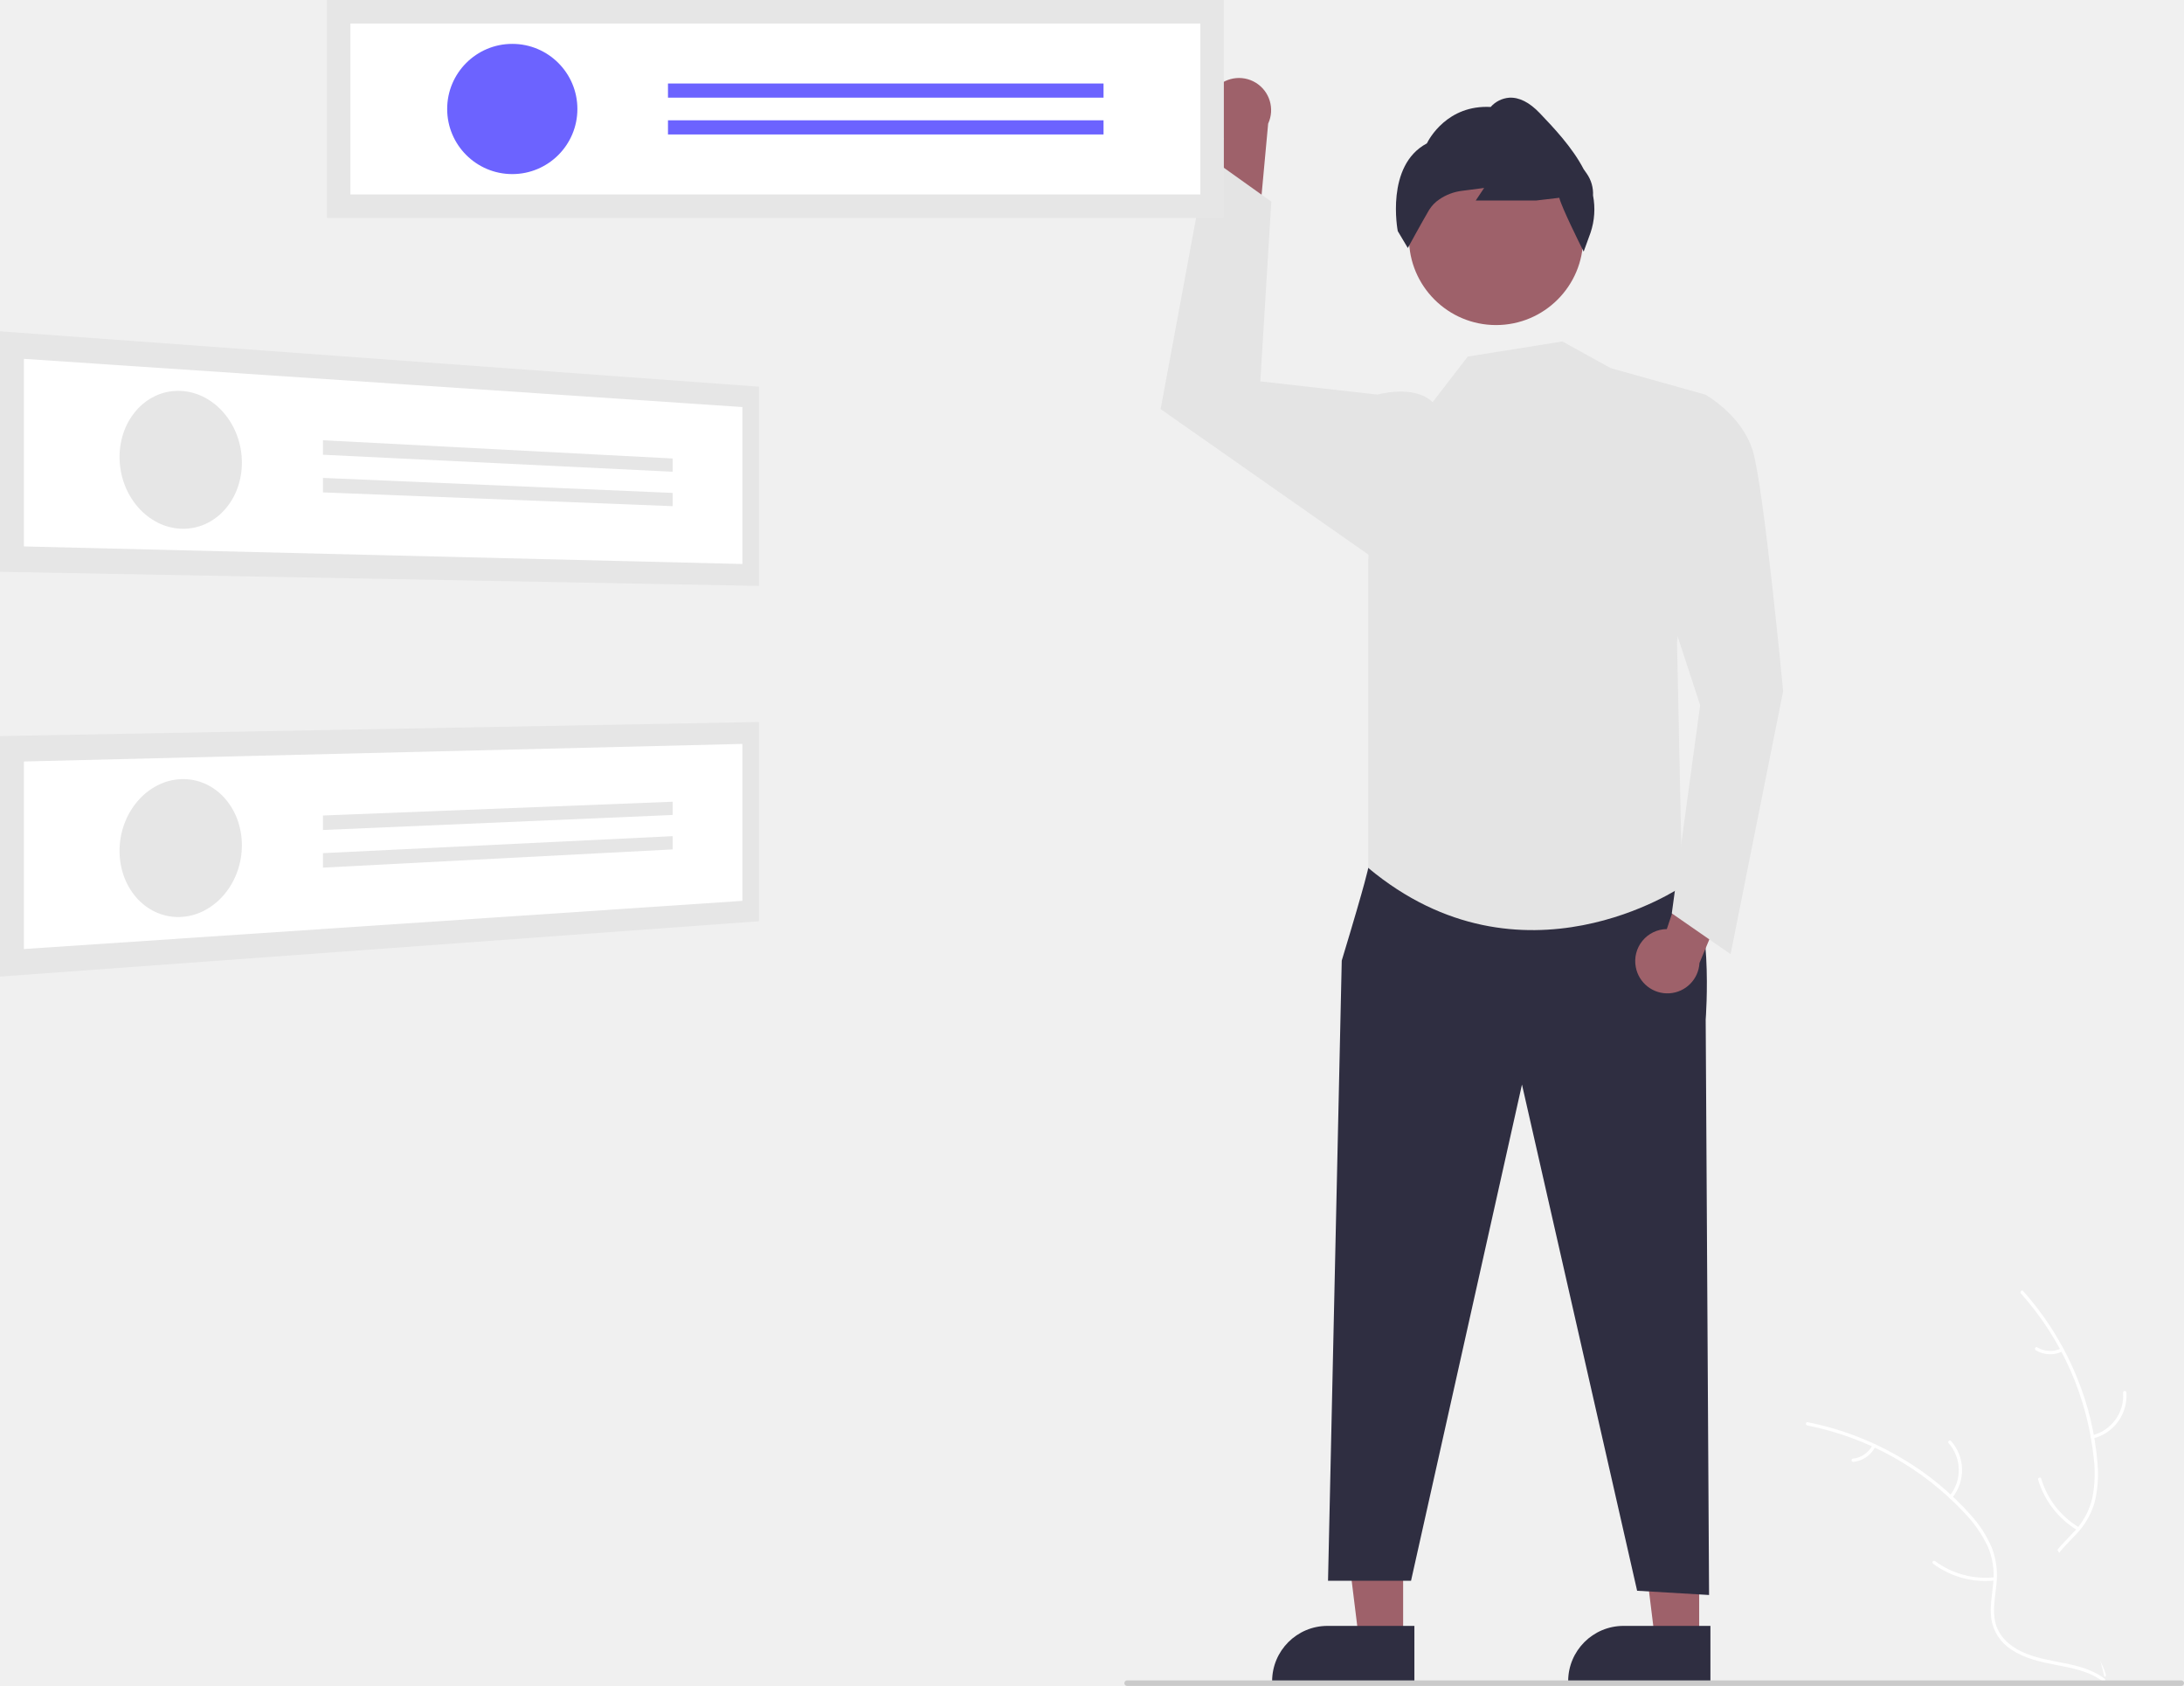
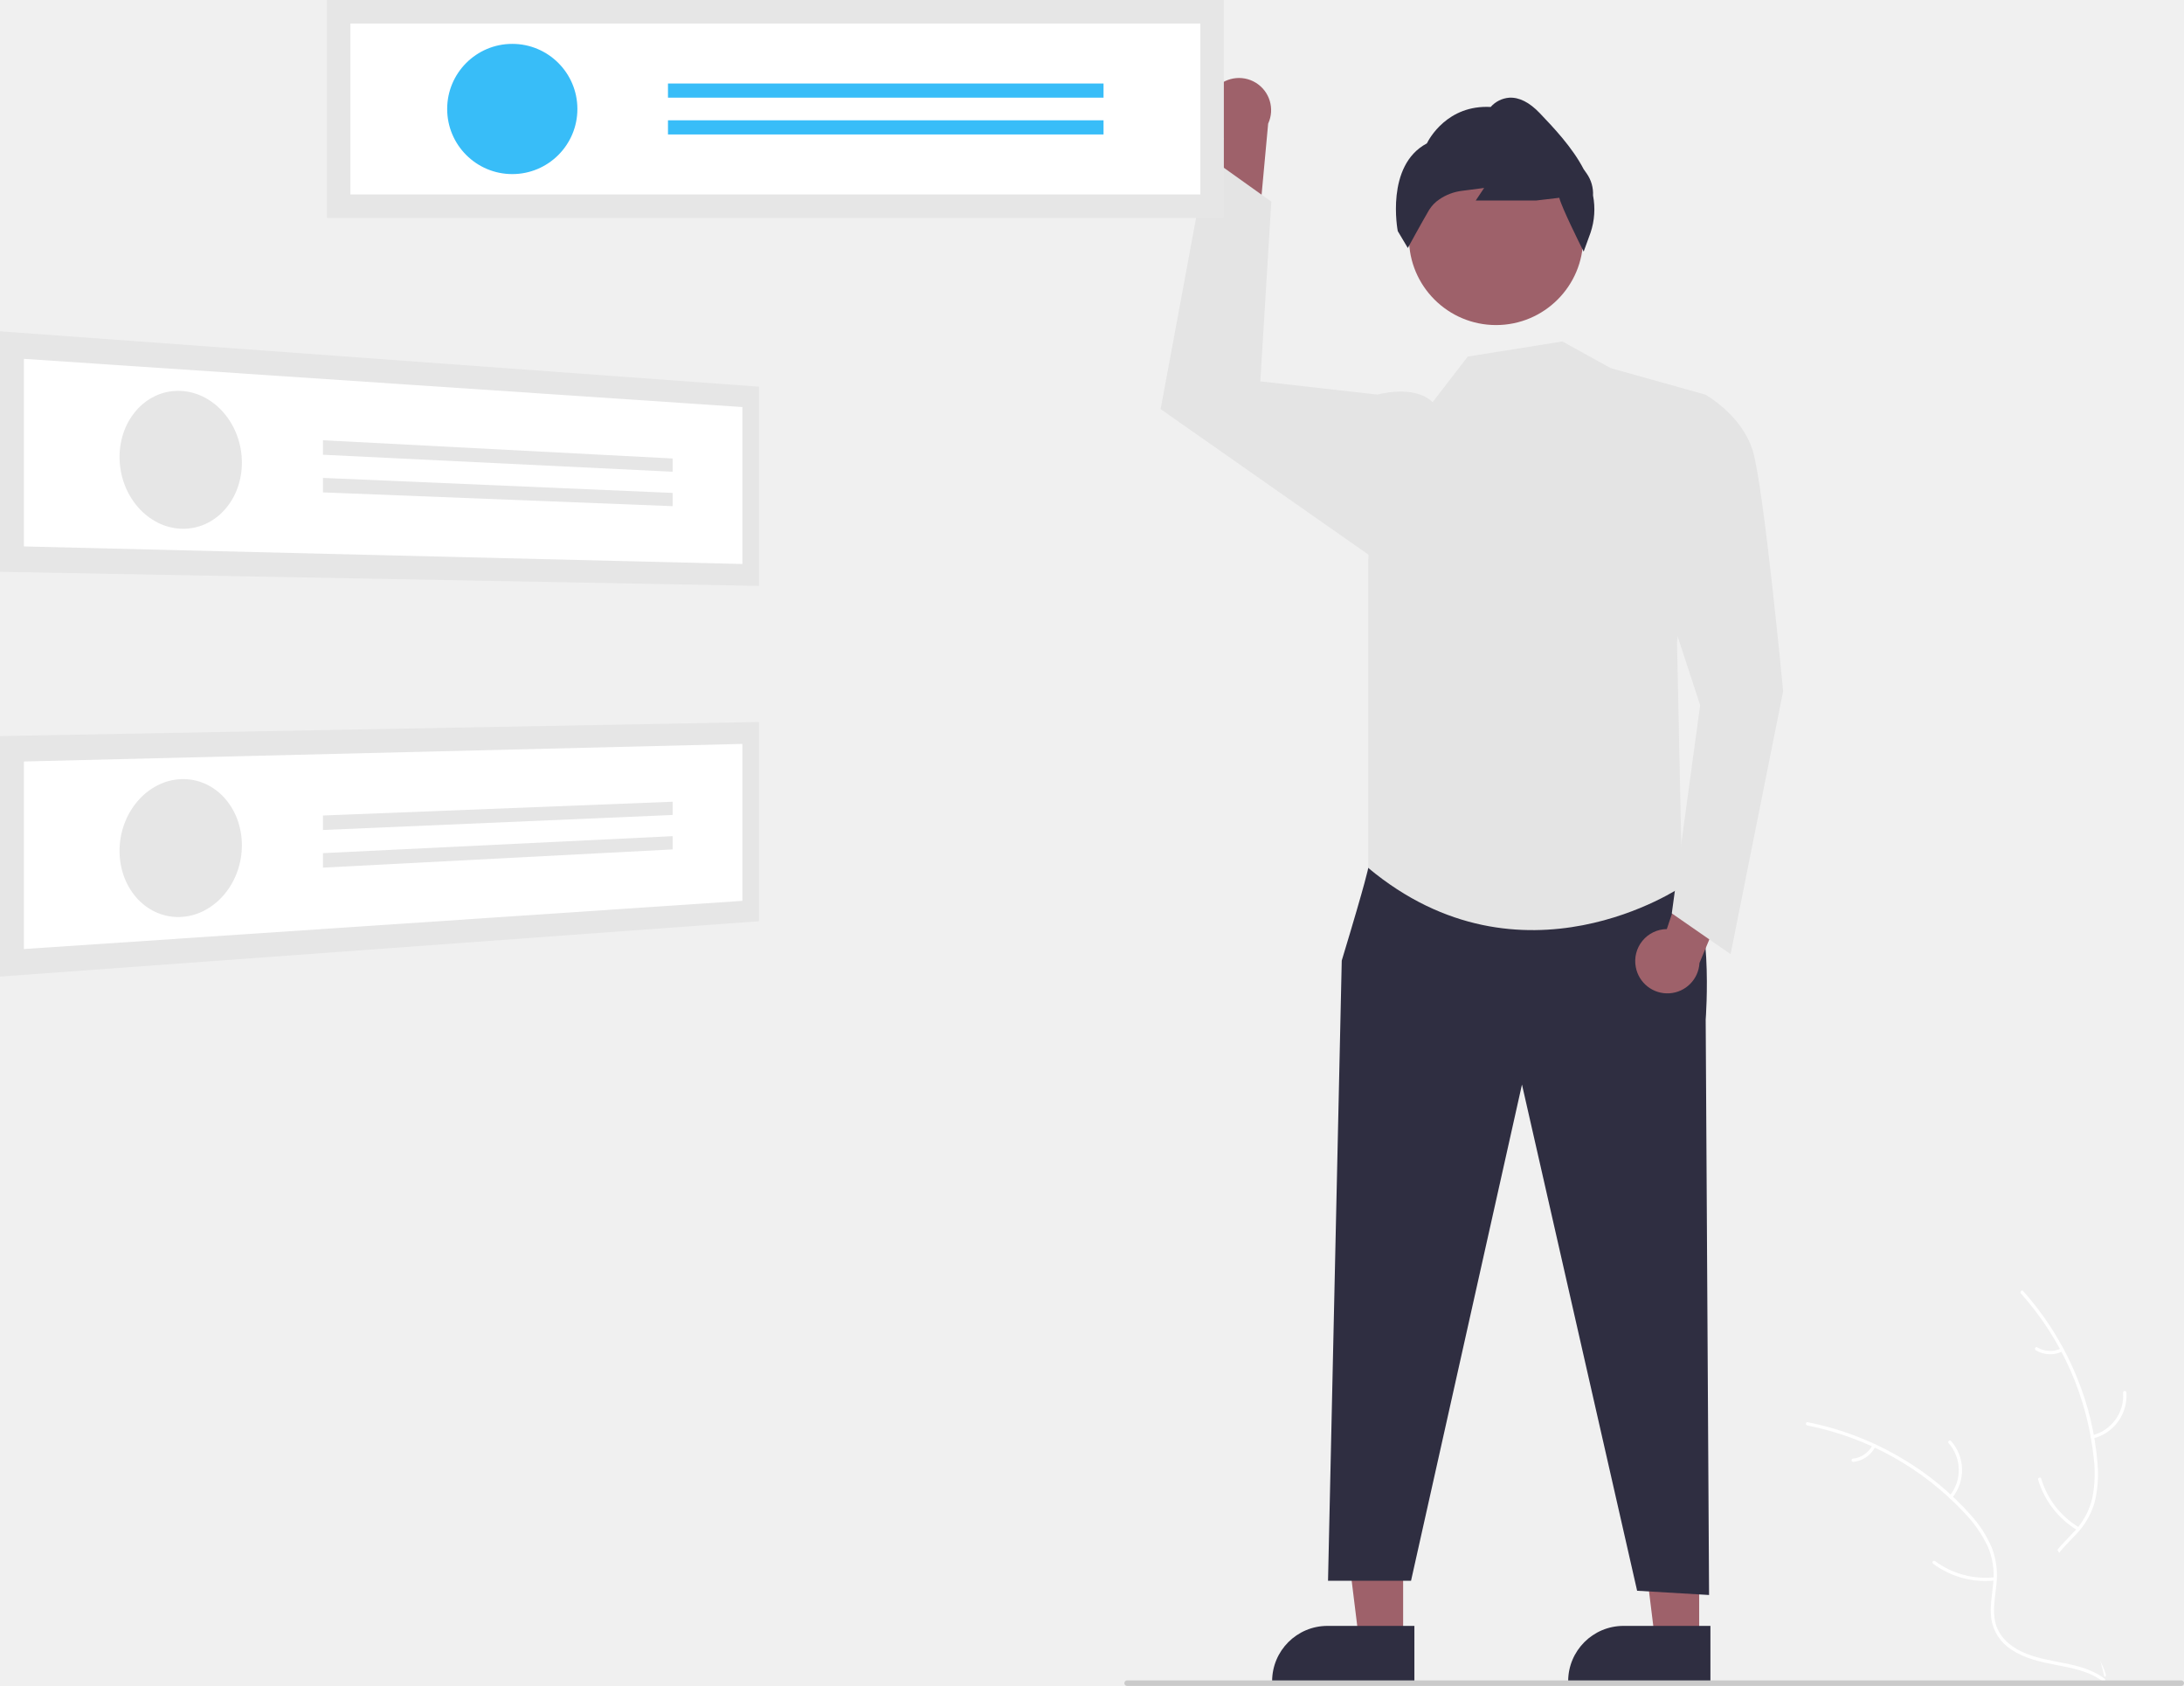
<svg xmlns="http://www.w3.org/2000/svg" data-name="Layer 1" width="789.382" height="609.376" viewBox="0 0 789.382 609.376">
  <path d="M981.309,673.983c-3.318-26.678-19.851-52.964-45.294-61.646a123.863,123.863,0,0,1-.006,85.04c-3.91,10.575-9.359,21.93-5.682,32.589,2.288,6.632,7.886,11.706,14.142,14.879,6.257,3.173,13.202,4.685,20.059,6.167l1.35,1.116C976.763,727.547,984.626,700.661,981.309,673.983Z" transform="translate(-205.3091 -145.312)" fill="#f0f0f0" />
  <path d="M935.762,612.842a105.87,105.87,0,0,1,26.319,59.583,45.591,45.591,0,0,1-.519,14.275,26.149,26.149,0,0,1-6.503,12.128c-2.931,3.221-6.303,6.175-8.4,10.052a16.011,16.011,0,0,0-.782,13.071c1.852,5.311,5.501,9.64,9.218,13.749,4.126,4.563,8.484,9.236,10.238,15.285.213.733,1.337.36,1.125-.371C963.406,740.091,953.19,734.113,948.318,724.635c-2.273-4.423-3.228-9.558-1.096-14.227,1.864-4.083,5.338-7.133,8.334-10.368a27.902,27.902,0,0,0,6.801-11.622,42.148,42.148,0,0,0,1.066-14.203,102.713,102.713,0,0,0-7.502-31.213,107.747,107.747,0,0,0-19.374-31.048c-.507-.567-1.287.325-.784.889Z" transform="translate(-205.3091 -145.312)" fill="#fff" />
  <path d="M961.762,665.255a15.884,15.884,0,0,0,12.091-16.639c-.06-.76-1.244-.702-1.184.059A14.708,14.708,0,0,1,961.391,664.13c-.742.176-.366,1.3.371,1.125Z" transform="translate(-205.3091 -145.312)" fill="#fff" />
  <path d="M956.76,697.392a30.615,30.615,0,0,1-13.671-17.632c-.215-.732-1.34-.36-1.125.371A31.844,31.844,0,0,0,956.227,698.45c.657.39,1.186-.671.533-1.058Z" transform="translate(-205.3091 -145.312)" fill="#fff" />
  <path d="M950.181,632.746a8.991,8.991,0,0,1-8.52-.433c-.652-.398-1.18.663-.533,1.058a10.075,10.075,0,0,0,9.425.499.612.612,0,0,0,.377-.748.595.595,0,0,0-.748-.377Z" transform="translate(-205.3091 -145.312)" fill="#fff" />
  <path d="M858.461,659.988c.4.26.8.52,1.2.79A118.405,118.405,0,0,1,874.801,672.598c.37.33.74.67,1.1,1.01a124.827,124.827,0,0,1,27.11,37.11,121.222,121.222,0,0,1,6.64,17.18c2.45,8.13,4.46,17.14,9.31,23.79a20.796,20.796,0,0,0,1.62,2h43.83c.1-.05.2-.09.3-.14l1.75.08c-.07-.31-.15-.63-.22-.94-.04-.18-.09-.36-.13-.54-.03-.12-.06-.24-.08-.35-.01-.04-.02-.08-.03-.11-.02-.11-.05-.21-.07-.31q-.66-2.685-1.36-5.37c0-.01,0-.01-.01-.02-3.59-13.63-8.35-27.08-15-39.38-.2-.37-.4-.75-.62-1.12a115.674,115.674,0,0,0-10.39-15.76,102.26,102.26,0,0,0-6.81-7.79,85.037,85.037,0,0,0-21.28-15.94c-15.72-8.3-33.92-11.48-50.72-6.41C859.311,659.718,858.891,659.848,858.461,659.988Z" transform="translate(-205.3091 -145.312)" fill="#f0f0f0" />
  <path d="M858.559,660.544a105.87,105.87,0,0,1,56.888,31.728,45.592,45.592,0,0,1,8.181,11.71,26.149,26.149,0,0,1,2.109,13.599c-.401,4.336-1.314,8.725-.655,13.084a16.011,16.011,0,0,0,7.245,10.907c4.676,3.126,10.197,4.385,15.638,5.429,6.042,1.159,12.335,2.267,17.377,6.04.611.457,1.285-.517.675-.974-8.773-6.566-20.529-5.188-30.126-9.823-4.478-2.163-8.332-5.688-9.441-10.699-.97-4.382-.033-8.909.412-13.296a27.902,27.902,0,0,0-1.567-13.374,42.148,42.148,0,0,0-7.7-11.981A102.712,102.712,0,0,0,892.813,672.488a107.747,107.747,0,0,0-34.163-13.126c-.746-.148-.832,1.035-.091,1.182Z" transform="translate(-205.3091 -145.312)" fill="#fff" />
  <path d="M910.875,686.739a15.884,15.884,0,0,0-.364-20.565c-.506-.57-1.416.189-.91.76a14.708,14.708,0,0,1,.299,19.13c-.486.587.491,1.259.974.675Z" transform="translate(-205.3091 -145.312)" fill="#fff" />
  <path d="M926.23,715.41a30.615,30.615,0,0,1-21.531-5.847c-.613-.455-1.286.52-.675.974a31.844,31.844,0,0,0,22.418,6.039c.759-.084.543-1.25-.212-1.166Z" transform="translate(-205.3091 -145.312)" fill="#fff" />
  <path d="M882.055,667.755a8.991,8.991,0,0,1-7.064,4.785c-.76.075-.543,1.24.212,1.166a10.075,10.075,0,0,0,7.826-5.276.612.612,0,0,0-.15-.824.595.595,0,0,0-.824.15Z" transform="translate(-205.3091 -145.312)" fill="#fff" />
  <path d="M644.013,177.913a11.554,11.554,0,0,0,3.482,17.371l-6.756,40.498,19.502-8.655,3.426-37.131A11.616,11.616,0,0,0,644.013,177.913Z" transform="translate(-205.3091 -145.312)" fill="#9e616a" />
  <polygon points="614.147 592.883 598.201 592.882 590.615 531.376 614.15 531.377 614.147 592.883" fill="#9e616a" />
  <path d="M823.523,753.652l-51.417-.002V753a20.014,20.014,0,0,1,20.013-20.012h.001l31.404.001Z" transform="translate(-205.3091 -145.312)" fill="#2f2e41" />
  <polygon points="507.147 592.883 491.201 592.882 483.615 531.376 507.15 531.377 507.147 592.883" fill="#9e616a" />
  <path d="M716.523,753.652l-51.417-.002V753a20.014,20.014,0,0,1,20.013-20.012h.001l31.404.001Z" transform="translate(-205.3091 -145.312)" fill="#2f2e41" />
  <path d="M705.809,451.188l-5.96,7.839s-.54,3.661-9.58,33.486L685.309,716.688h30l40.1-179.366,41.618,182.965,26.006,1.534-1.223-207.959s3.285-42.783-8.358-50.728S705.809,451.188,705.809,451.188Z" transform="translate(-205.3091 -145.312)" fill="#2f2e41" />
  <circle cx="540.732" cy="86.013" r="31.48" fill="#9e616a" />
  <path d="M777.711,236.253l-.52-1.04c-.804-1.608-7.46-14.975-8.296-18.412l-8.377.985-21.815.003,3.031-4.547-8.014,1.045a18.393,18.393,0,0,0-8.167,3.078,12.513,12.513,0,0,0-3.704,3.819c-2.863,4.902-7.237,12.921-7.281,13.001l-.418.767-3.635-6.114c-.048-.237-4.552-23.731,10.522-31.699.778-1.579,7.403-14,23.061-13.162a9.927,9.927,0,0,1,6.749-3.355c3.576-.187,7.288,1.692,11.015,5.606,4.952,5.199,11.733,12.319,15.835,20.225l1.132,1.614a12.723,12.723,0,0,1,2.264,7.899,26.372,26.372,0,0,1-.899,13.453Z" transform="translate(-205.3091 -145.312)" fill="#2f2e41" />
  <path d="M770.027,268.729l17.42,9.628,34.218,9.581L811.451,377.483l1.858,88.205s-57.921,39.678-113.46-6.661V348.003l3.286-60.065s13.29-3.776,19.983,2.737l12.692-16.487Z" transform="translate(-205.3091 -145.312)" fill="#e4e4e4" />
  <polygon points="505.5 150.876 497.825 142.626 455.531 137.835 459.5 72.876 436.441 56.426 419.5 147.876 497.758 202.691 505.5 150.876" fill="#e4e4e4" />
  <path d="M796.542,494.836a11.554,11.554,0,0,1,11.22-13.71l13.021-38.938,13.167,16.788-14.384,34.403a11.616,11.616,0,0,1-23.025,1.458Z" transform="translate(-205.3091 -145.312)" fill="#9e616a" />
  <path d="M808.809,298.188l12.855-10.25s13.145,7.25,17.145,20.25,11,87,11,87l-19,95-21.248-14.736,10.248-75.264-18-55Z" transform="translate(-205.3091 -145.312)" fill="#e4e4e4" />
  <rect x="118.143" width="324.202" height="78.782" fill="#e6e6e6" />
  <path d="M331.958,215.587H639.148V153.819H331.958Z" transform="translate(-205.3091 -145.312)" fill="#fff" />
-   <circle cx="185.159" cy="39.391" r="23.532" fill="#6c63ff" />
-   <rect x="241.432" y="30.183" width="157.429" height="5.116" fill="#6c63ff" />
-   <rect x="241.432" y="43.484" width="157.429" height="5.116" fill="#6c63ff" />
-   <path id="b9910470-ced5-4346-b4bb-f41b58844e24-151" data-name="Rectangle 1" d="M205.309,265.054l274.314,20.009v72.024l-274.314-5.094Z" transform="translate(-205.3091 -145.312)" fill="#e6e6e6" />
-   <path id="bc7e8449-b99b-4317-a70a-91d17db61b29-152" data-name="Path 1" d="M213.95,342.818l259.684,6.351V292.437L213.95,275.021Z" transform="translate(-205.3091 -145.312)" fill="#fff" />
-   <path id="a430bd6b-b2b0-4af3-a079-7f5fd15b0624-153" data-name="Ellipse 1" d="M270.946,286.623a20.649,20.649,0,0,1,8.555,2.477,23.816,23.816,0,0,1,6.916,5.703,26.934,26.934,0,0,1,4.627,8.072,28.228,28.228,0,0,1,1.69,9.644,26.934,26.934,0,0,1-1.69,9.489,23.921,23.921,0,0,1-4.627,7.653,20.886,20.886,0,0,1-6.916,5.07,19.407,19.407,0,0,1-8.555,1.694,20.486,20.486,0,0,1-8.652-2.223,23.603,23.603,0,0,1-7.138-5.611,26.824,26.824,0,0,1-4.849-8.192,28.217,28.217,0,0,1-1.785-9.9,26.893,26.893,0,0,1,1.785-9.742,23.776,23.776,0,0,1,4.85-7.745,20.739,20.739,0,0,1,7.138-4.958A19.396,19.396,0,0,1,270.946,286.623Z" transform="translate(-205.3091 -145.312)" fill="#e6e6e6" />
-   <path id="af019097-0949-417a-9d8d-f710312ce60c-154" data-name="Rectangle 2" d="M322.037,304.444l126.389,6.586v4.787L322.037,309.677Z" transform="translate(-205.3091 -145.312)" fill="#e6e6e6" />
-   <path id="f94f3612-92b8-42d6-ae14-2a9ea684588e-155" data-name="Rectangle 3" d="M322.037,318.051,448.426,323.477v4.787L322.037,323.284Z" transform="translate(-205.3091 -145.312)" fill="#e6e6e6" />
-   <path id="bb553635-e14d-4b1e-b72c-855829e3ad86-156" data-name="Rectangle 4" d="M205.309,411.367l274.314-5.093v72.024l-274.314,20.009Z" transform="translate(-205.3091 -145.312)" fill="#e6e6e6" />
-   <path id="e92d7e39-9dcb-4c0c-b0b9-55aac094bc0c-157" data-name="Path 2" d="M213.95,488.339l259.684-17.417V414.196l-259.684,6.351Z" transform="translate(-205.3091 -145.312)" fill="#fff" />
-   <path id="f8649409-803b-4d56-993a-4da6ceb3c345-158" data-name="Ellipse 2" d="M248.54,451.712a28.181,28.181,0,0,1,2.184-9.82,26.498,26.498,0,0,1,5.167-7.941,23.201,23.201,0,0,1,7.34-5.246,20.243,20.243,0,0,1,8.712-1.781,19.443,19.443,0,0,1,8.458,2.13,21.183,21.183,0,0,1,6.69,5.422,24.319,24.319,0,0,1,4.308,7.891,27.209,27.209,0,0,1,1.309,9.581,28.197,28.197,0,0,1-2.068,9.568,26.626,26.626,0,0,1-4.94,7.852,23.417,23.417,0,0,1-7.128,5.36,20.389,20.389,0,0,1-8.635,2.043,19.415,19.415,0,0,1-8.574-1.882,21.027,21.027,0,0,1-6.916-5.329,24.184,24.184,0,0,1-4.522-8.005A27.176,27.176,0,0,1,248.54,451.712Z" transform="translate(-205.3091 -145.312)" fill="#e6e6e6" />
-   <path id="f70c4d59-0dd2-4f0b-ba41-17bf719deab5-159" data-name="Rectangle 5" d="M322.037,440.077l126.389-4.98v4.787L322.037,445.309Z" transform="translate(-205.3091 -145.312)" fill="#e6e6e6" />
-   <path id="ba176e8f-fd02-45f1-a5f1-dcef4bb8b7ed-160" data-name="Rectangle 6" d="M322.037,453.682l126.389-6.14v4.787L322.037,458.916Z" transform="translate(-205.3091 -145.312)" fill="#e6e6e6" />
+   <circle cx="185.159" cy="39.391" r="23.532" fill="#38bdf8" />
+   <rect x="241.432" y="30.183" width="157.429" height="5.116" fill="#38bdf8" />
+   <rect x="241.432" y="43.484" width="157.429" height="5.116" fill="#38bdf8" />
+   <path id="b9910470-ced5-4346-b4bb-f41b58844e24-162" data-name="Rectangle 1" d="M205.309,265.054l274.314,20.009v72.024l-274.314-5.094Z" transform="translate(-205.3091 -145.312)" fill="#e6e6e6" />
+   <path id="bc7e8449-b99b-4317-a70a-91d17db61b29-163" data-name="Path 1" d="M213.95,342.818l259.684,6.351V292.437L213.95,275.021Z" transform="translate(-205.3091 -145.312)" fill="#fff" />
+   <path id="a430bd6b-b2b0-4af3-a079-7f5fd15b0624-164" data-name="Ellipse 1" d="M270.946,286.623a20.649,20.649,0,0,1,8.555,2.477,23.816,23.816,0,0,1,6.916,5.703,26.934,26.934,0,0,1,4.627,8.072,28.228,28.228,0,0,1,1.69,9.644,26.934,26.934,0,0,1-1.69,9.489,23.921,23.921,0,0,1-4.627,7.653,20.886,20.886,0,0,1-6.916,5.07,19.407,19.407,0,0,1-8.555,1.694,20.486,20.486,0,0,1-8.652-2.223,23.603,23.603,0,0,1-7.138-5.611,26.824,26.824,0,0,1-4.849-8.192,28.217,28.217,0,0,1-1.785-9.9,26.893,26.893,0,0,1,1.785-9.742,23.776,23.776,0,0,1,4.85-7.745,20.739,20.739,0,0,1,7.138-4.958A19.396,19.396,0,0,1,270.946,286.623Z" transform="translate(-205.3091 -145.312)" fill="#e6e6e6" />
+   <path id="af019097-0949-417a-9d8d-f710312ce60c-165" data-name="Rectangle 2" d="M322.037,304.444l126.389,6.586v4.787L322.037,309.677Z" transform="translate(-205.3091 -145.312)" fill="#e6e6e6" />
+   <path id="f94f3612-92b8-42d6-ae14-2a9ea684588e-166" data-name="Rectangle 3" d="M322.037,318.051,448.426,323.477v4.787L322.037,323.284Z" transform="translate(-205.3091 -145.312)" fill="#e6e6e6" />
+   <path id="bb553635-e14d-4b1e-b72c-855829e3ad86-167" data-name="Rectangle 4" d="M205.309,411.367l274.314-5.093v72.024l-274.314,20.009Z" transform="translate(-205.3091 -145.312)" fill="#e6e6e6" />
+   <path id="e92d7e39-9dcb-4c0c-b0b9-55aac094bc0c-168" data-name="Path 2" d="M213.95,488.339l259.684-17.417V414.196l-259.684,6.351Z" transform="translate(-205.3091 -145.312)" fill="#fff" />
+   <path id="f8649409-803b-4d56-993a-4da6ceb3c345-169" data-name="Ellipse 2" d="M248.54,451.712a28.181,28.181,0,0,1,2.184-9.82,26.498,26.498,0,0,1,5.167-7.941,23.201,23.201,0,0,1,7.34-5.246,20.243,20.243,0,0,1,8.712-1.781,19.443,19.443,0,0,1,8.458,2.13,21.183,21.183,0,0,1,6.69,5.422,24.319,24.319,0,0,1,4.308,7.891,27.209,27.209,0,0,1,1.309,9.581,28.197,28.197,0,0,1-2.068,9.568,26.626,26.626,0,0,1-4.94,7.852,23.417,23.417,0,0,1-7.128,5.36,20.389,20.389,0,0,1-8.635,2.043,19.415,19.415,0,0,1-8.574-1.882,21.027,21.027,0,0,1-6.916-5.329,24.184,24.184,0,0,1-4.522-8.005A27.176,27.176,0,0,1,248.54,451.712Z" transform="translate(-205.3091 -145.312)" fill="#e6e6e6" />
+   <path id="f70c4d59-0dd2-4f0b-ba41-17bf719deab5-170" data-name="Rectangle 5" d="M322.037,440.077l126.389-4.98v4.787L322.037,445.309Z" transform="translate(-205.3091 -145.312)" fill="#e6e6e6" />
+   <path id="ba176e8f-fd02-45f1-a5f1-dcef4bb8b7ed-171" data-name="Rectangle 6" d="M322.037,453.682l126.389-6.14v4.787L322.037,458.916Z" transform="translate(-205.3091 -145.312)" fill="#e6e6e6" />
  <path d="M993.691,754.688h-381a1,1,0,0,1,0-2h381a1,1,0,0,1,0,2Z" transform="translate(-205.3091 -145.312)" fill="#cacaca" />
</svg>
